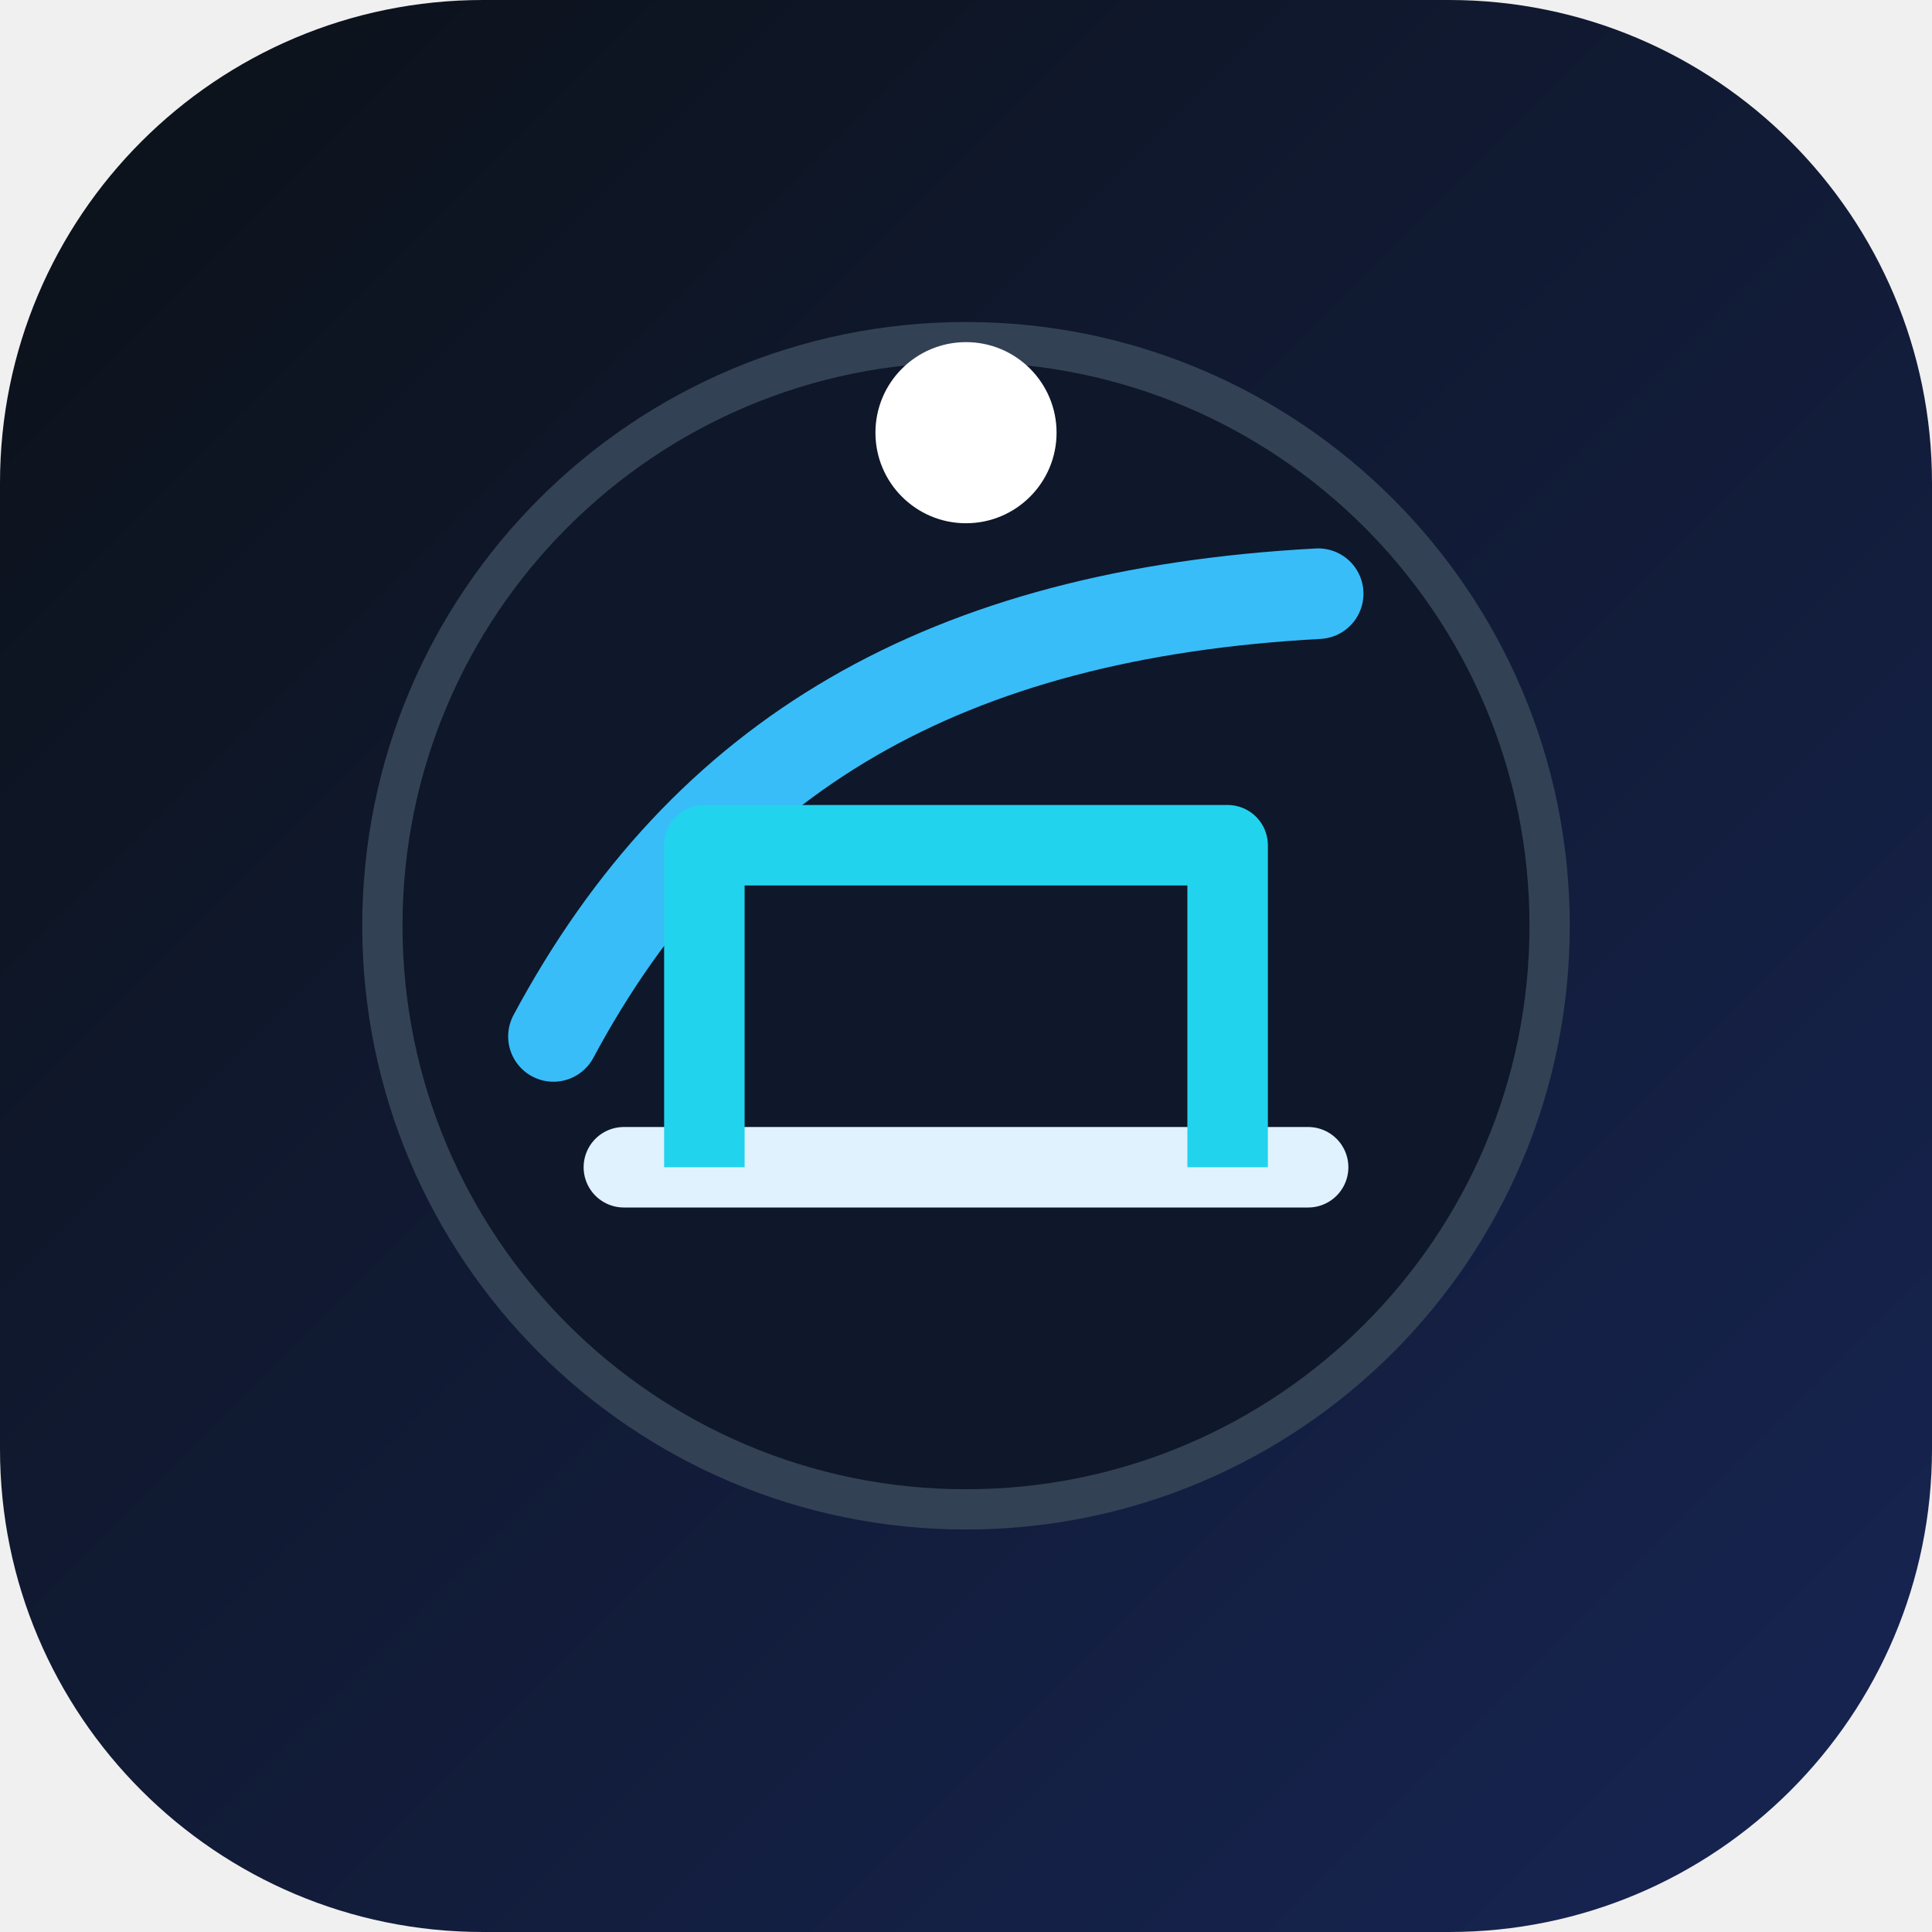
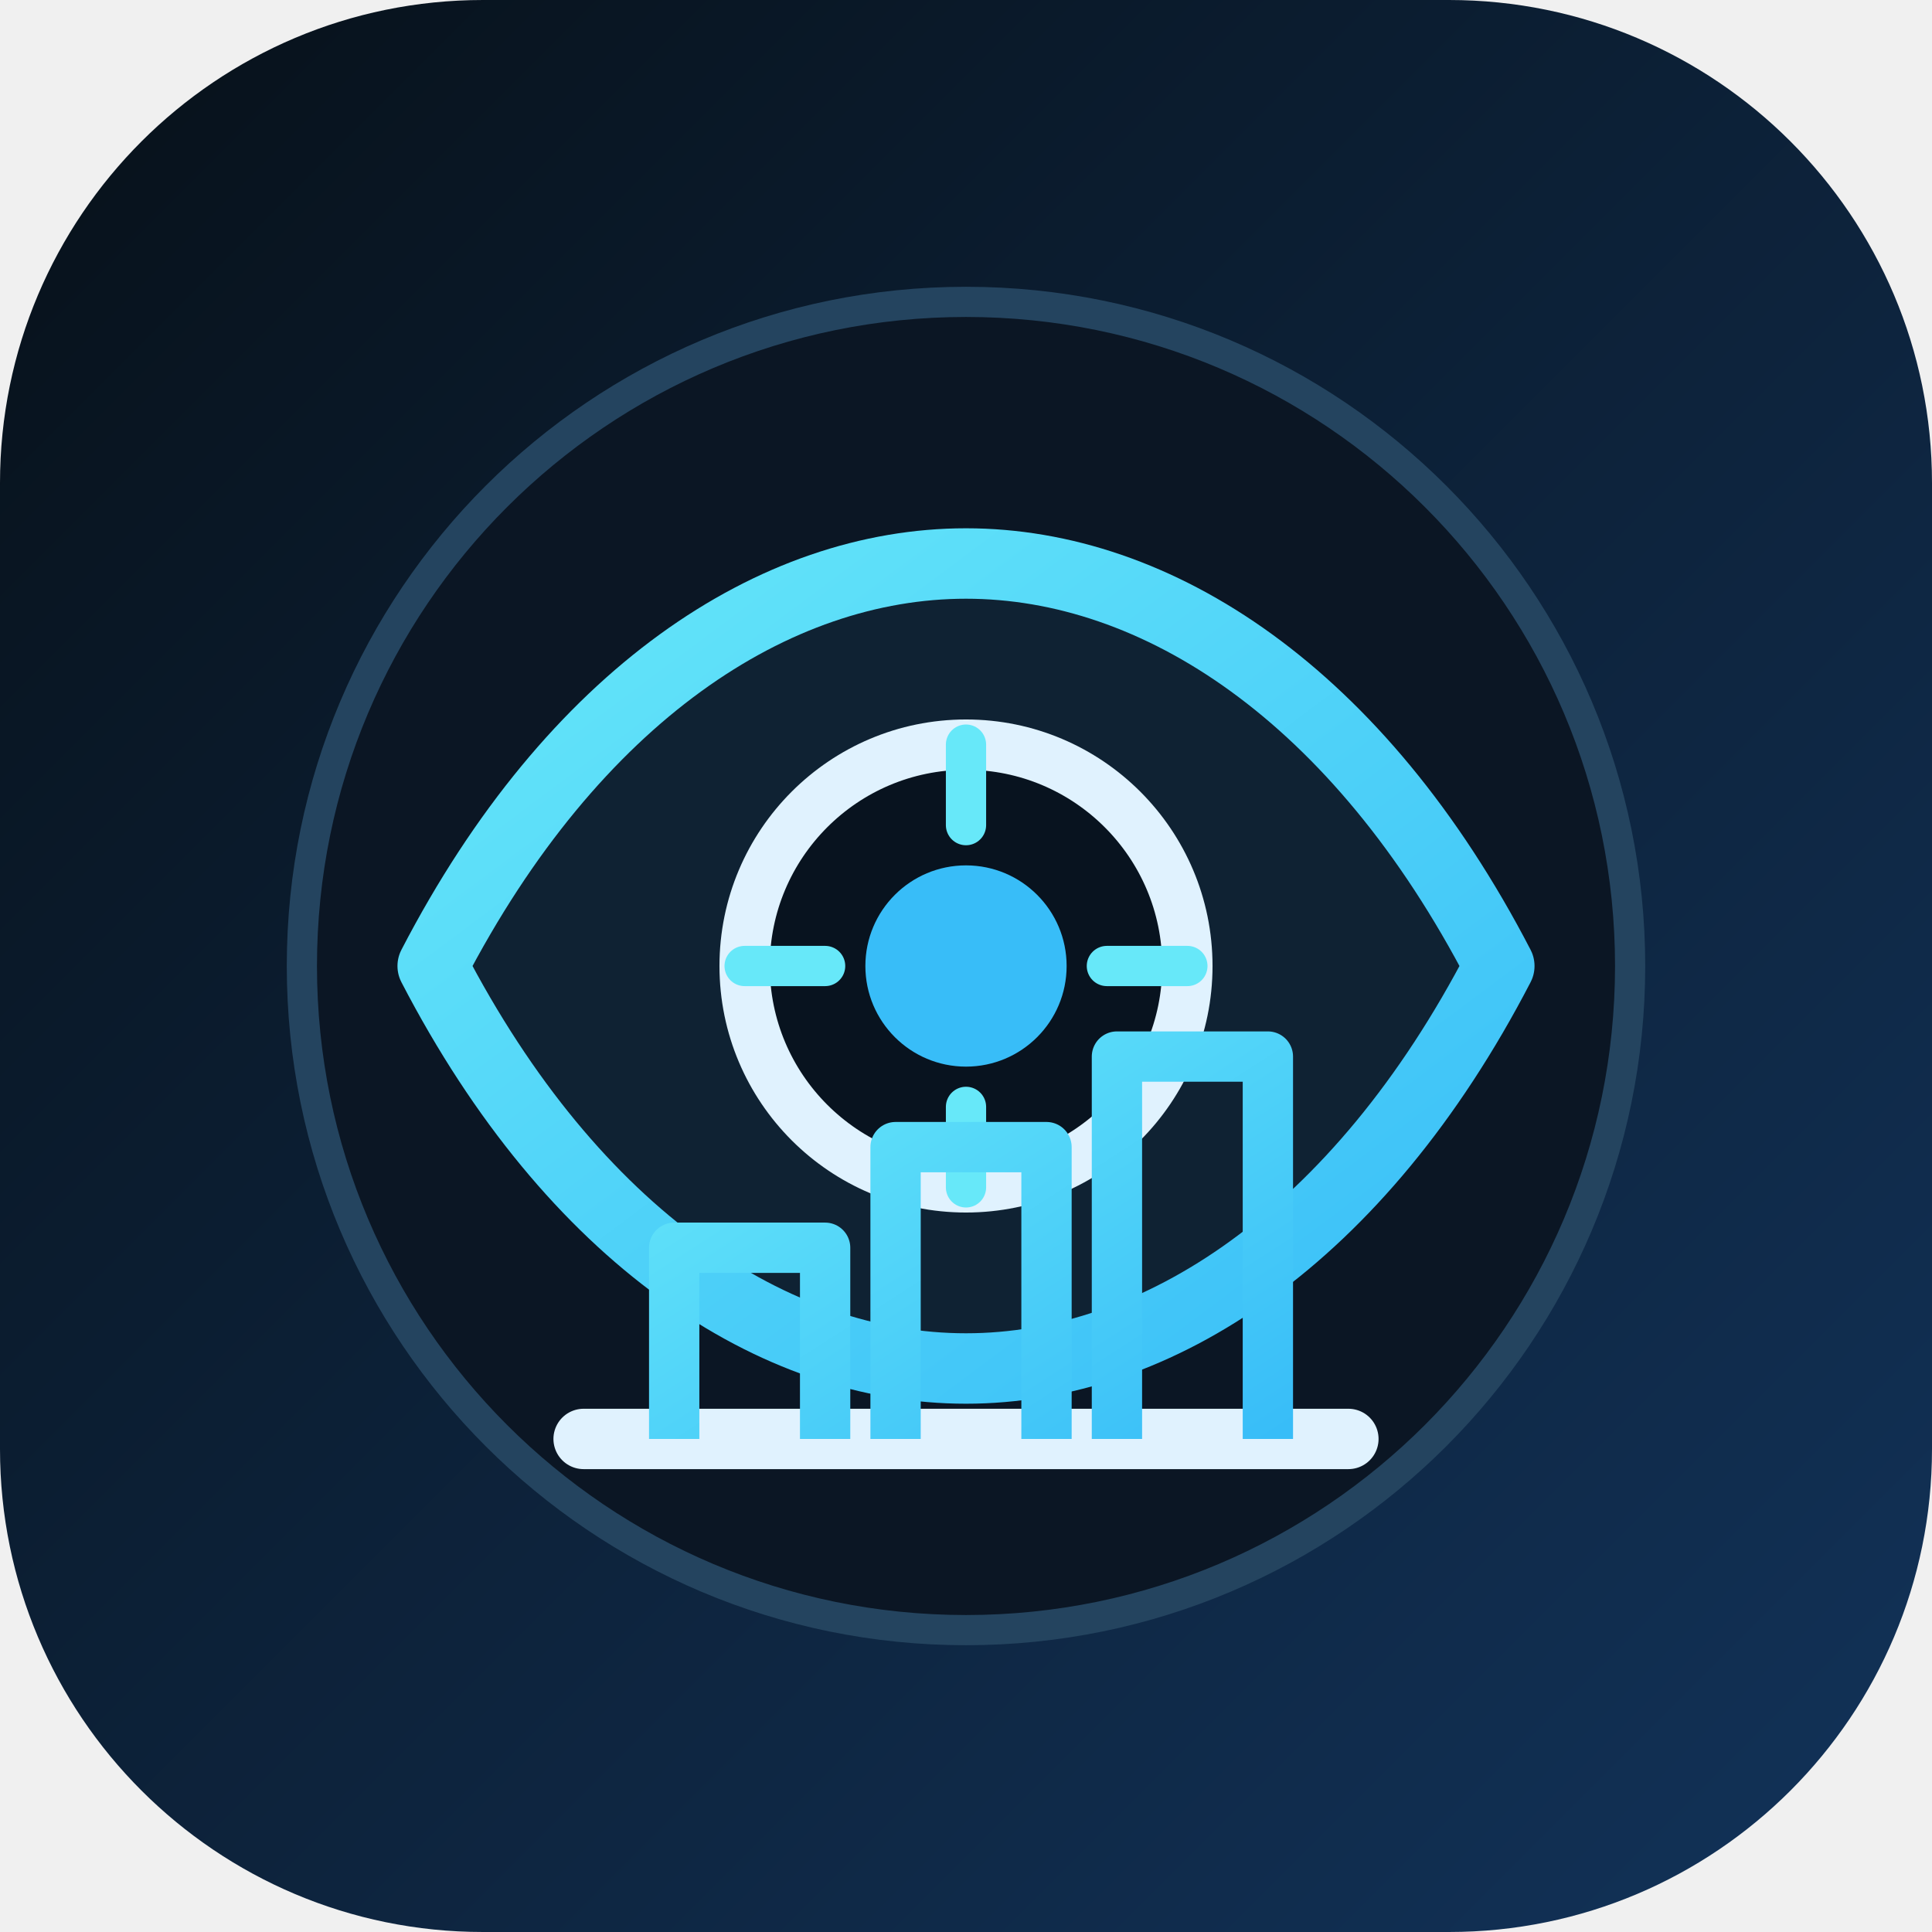
- <svg xmlns="http://www.w3.org/2000/svg" width="192" height="192" viewBox="0 0 192 192" role="img" aria-labelledby="title">
+ <svg xmlns="http://www.w3.org/2000/svg" width="192" height="192" viewBox="0 0 192 192" role="img" aria-labelledby="title desc">
  <defs>
-     <linearGradient id="bg" x2="1" y2="1">
-       <stop stop-color="#0b1117" />
-       <stop offset="1" stop-color="#172554" />
+     <linearGradient id="bg" x1="0" y1="0" x2="1" y2="1">
+       <stop offset="0" stop-color="#071018" />
+       <stop offset="1" stop-color="#12335a" />
+     </linearGradient>
+     <linearGradient id="accent" x1="0" y1="0" x2="1" y2="1">
+       <stop offset="0" stop-color="#67e8f9" />
+       <stop offset="1" stop-color="#38bdf8" />
    </linearGradient>
  </defs>
  <rect width="192" height="192" rx="48" fill="url(#bg)" />
-   <circle cx="96" cy="92" r="58" fill="#0f172a" stroke="#334155" stroke-width="4" />
-   <path d="M55 103c15-28 39-42 76-44" fill="none" stroke="#38bdf8" stroke-width="9" stroke-linecap="round" />
-   <path d="M62 116h68" stroke="#e0f2fe" stroke-width="8" stroke-linecap="round" />
-   <path d="M70 116V84h52v32" fill="none" stroke="#22d3ee" stroke-width="8" stroke-linejoin="round" />
-   <circle cx="96" cy="43" r="9" fill="#fff" />
+   <circle cx="96" cy="96" r="66" fill="#0b1624" stroke="#24445f" stroke-width="3" />
+   <path d="M43 96c14-27 34-40 53-40s39 13 53 40c-14 27-34 40-53 40S57 123 43 96Z" fill="#0f2233" stroke="url(#accent)" stroke-width="7" stroke-linejoin="round" />
+   <circle cx="96" cy="96" r="22" fill="#08131f" stroke="#e0f2fe" stroke-width="5" />
+   <circle cx="96" cy="96" r="10" fill="#38bdf8" />
+   <path d="M96 74v8M96 110v8M74 96h8M110 96h8" stroke="#67e8f9" stroke-width="4" stroke-linecap="round" />
+   <path d="M58 143h76" stroke="#e0f2fe" stroke-width="6" stroke-linecap="round" />
+   <path d="M67 143v-19h15v19M89 143v-29h15v29M111 143v-38h15v38" fill="none" stroke="url(#accent)" stroke-width="5" stroke-linejoin="round" />
</svg>
